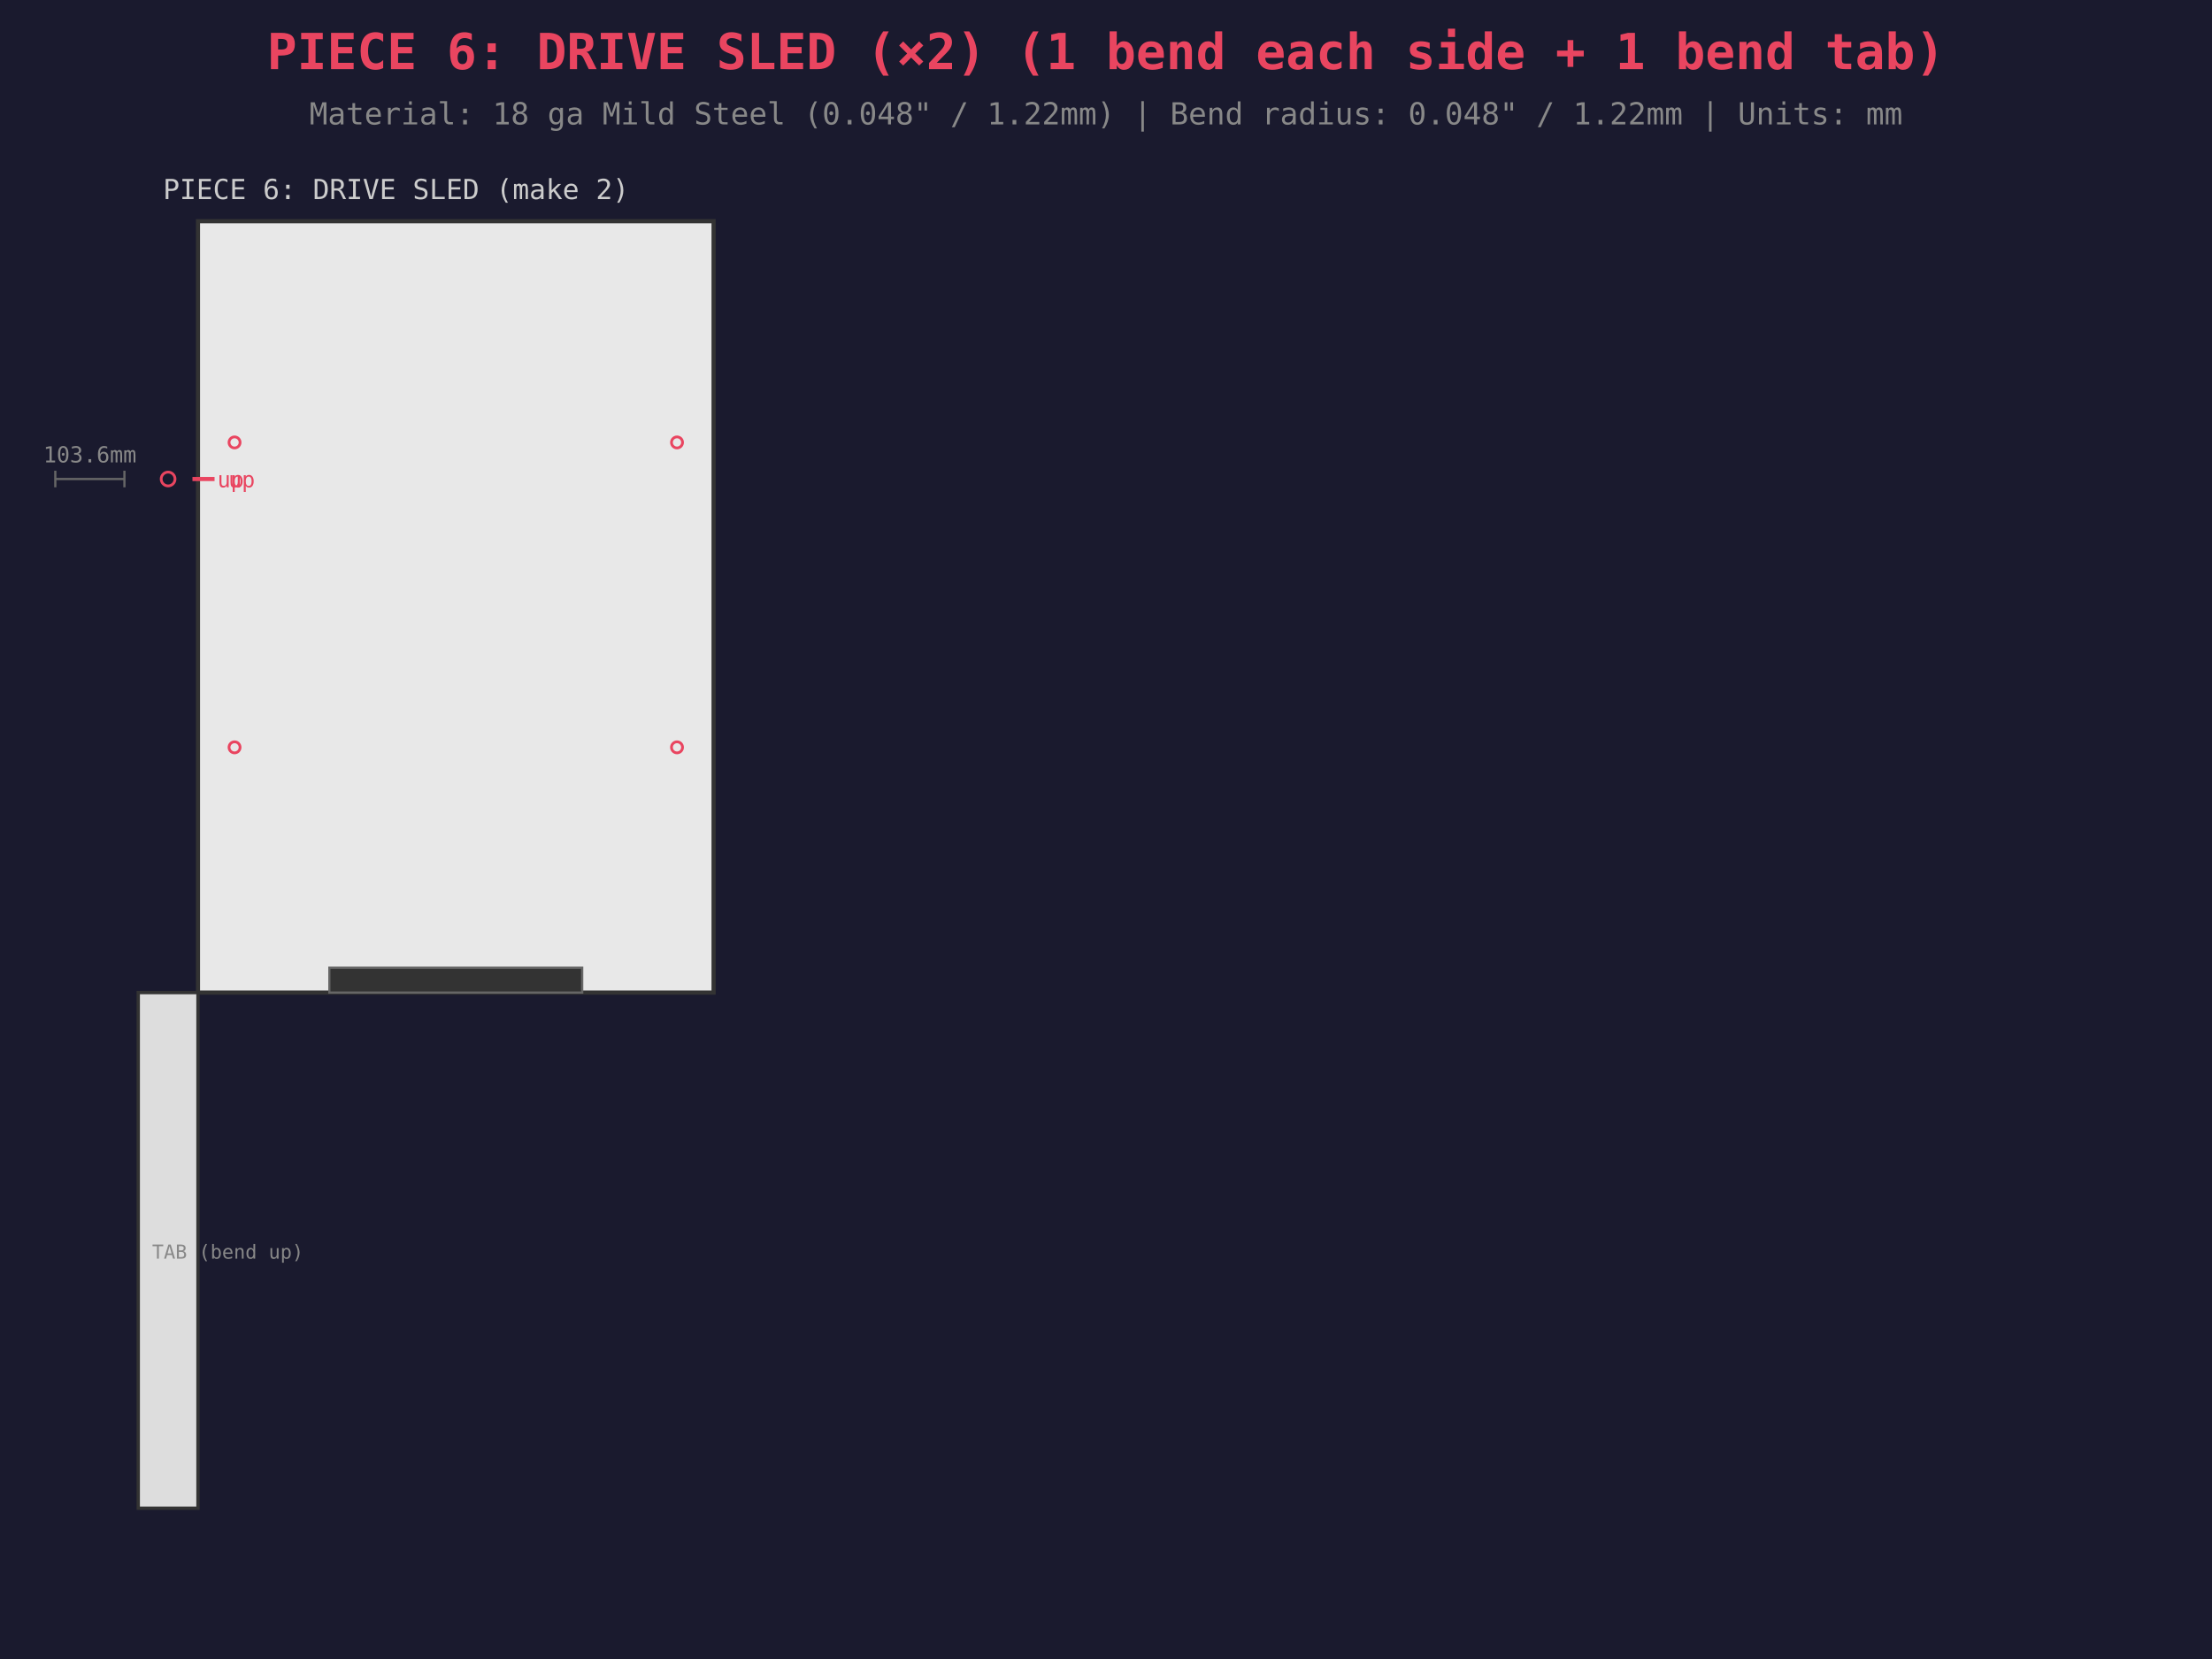
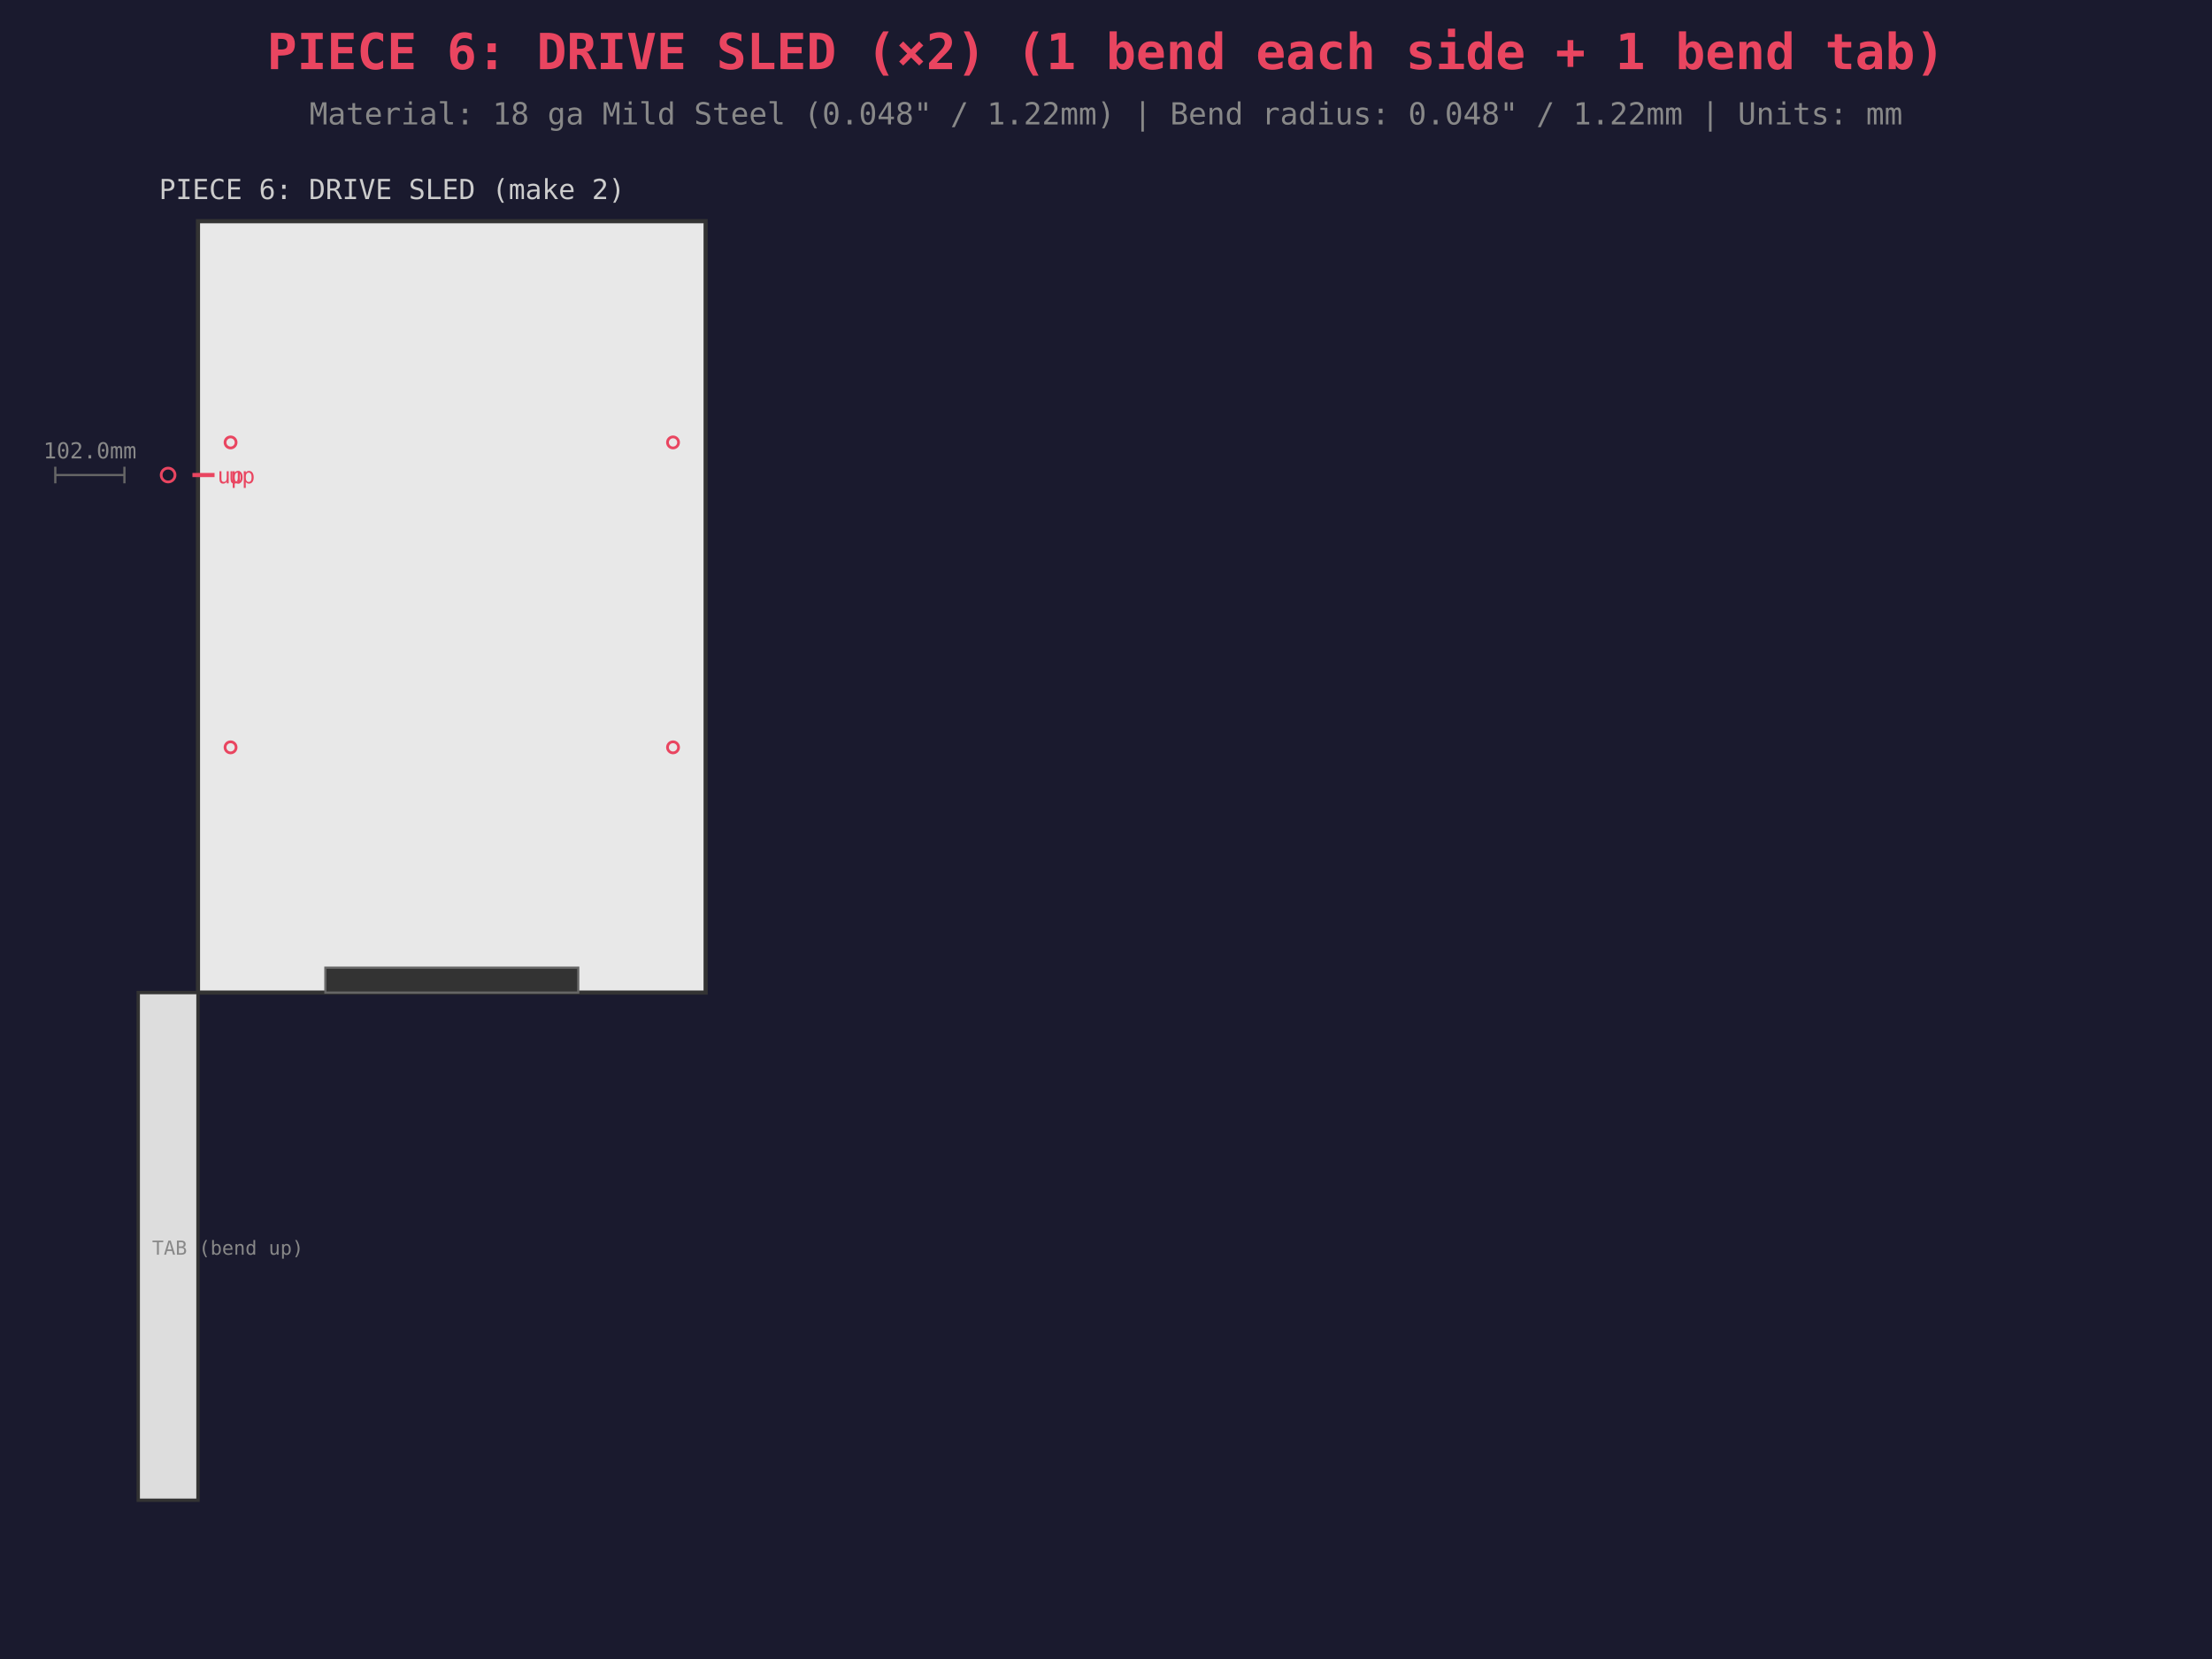
<svg xmlns="http://www.w3.org/2000/svg" viewBox="0 0 800 600" width="800mm" height="600mm">
  <rect width="800" height="600" fill="#1a1a2e" />
  <text x="400.0" y="25" fill="#e94560" font-size="18" text-anchor="middle" font-family="monospace" font-weight="bold">PIECE 6: DRIVE SLED (×2) (1 bend each side + 1 bend tab)</text>
  <text x="400.0" y="45" fill="#888" font-size="11" text-anchor="middle" font-family="monospace">Material: 18 ga Mild Steel (0.048" / 1.22mm)  |  Bend radius: 0.048" / 1.22mm  |  Units: mm</text>
-   <rect x="71.6" y="80" width="186.48" height="278.982" fill="#e8e8e8" stroke="#333" stroke-width="1.5" />
-   <text x="143.24" y="72" fill="#ccc" font-size="10" text-anchor="middle" font-family="monospace">PIECE 6: DRIVE SLED (make 2)</text>
-   <rect x="50" y="358.982" width="21.6" height="186.48" fill="#ddd" stroke="#333" stroke-width="1.2" />
-   <text x="55" y="455.222" fill="#888" font-size="7" font-family="monospace">TAB (bend up)</text>
-   <line x1="69.6" y1="173.24" x2="73.6" y2="173.24" stroke="#e94560" stroke-width="1.5" stroke-dasharray="6,4" />
-   <text x="78.6" y="176.24" fill="#e94560" font-size="8" font-family="monospace">up</text>
-   <line x1="73.6" y1="173.24" x2="77.6" y2="173.24" stroke="#e94560" stroke-width="1.5" stroke-dasharray="6,4" />
-   <text x="82.6" y="176.24" fill="#e94560" font-size="8" font-family="monospace">up</text>
-   <circle cx="84.83" cy="160.01" r="2.0" fill="none" stroke="#e94560" stroke-width="1" />
-   <circle cx="244.85" cy="160.01" r="2.0" fill="none" stroke="#e94560" stroke-width="1" />
-   <circle cx="84.83" cy="270.287" r="2.0" fill="none" stroke="#e94560" stroke-width="1" />
-   <circle cx="244.85" cy="270.287" r="2.0" fill="none" stroke="#e94560" stroke-width="1" />
-   <rect x="119.12" y="349.982" width="91.44" height="9.0" fill="#333" stroke="#666" stroke-width="0.8" />
-   <circle cx="60.8" cy="173.24" r="2.5" fill="none" stroke="#e94560" stroke-width="1" />
-   <line x1="20" y1="173.24" x2="45" y2="173.24" stroke="#666" stroke-width="0.8" />
-   <line x1="20" y1="170.24" x2="20" y2="176.24" stroke="#666" stroke-width="0.8" />
-   <line x1="45" y1="170.24" x2="45" y2="176.24" stroke="#666" stroke-width="0.8" />
-   <text x="32.5" y="167.24" fill="#888" font-size="8" text-anchor="middle" font-family="monospace">103.6mm</text>
+   <rect x="71.6" y="80" width="183.6" height="278.982" fill="#e8e8e8" stroke="#333" stroke-width="1.5" />
+   <text x="141.8" y="72" fill="#ccc" font-size="10" text-anchor="middle" font-family="monospace">PIECE 6: DRIVE SLED (make 2)</text>
+   <rect x="50" y="358.982" width="21.6" height="183.6" fill="#ddd" stroke="#333" stroke-width="1.2" />
+   <text x="55" y="453.782" fill="#888" font-size="7" font-family="monospace">TAB (bend up)</text>
+   <line x1="69.6" y1="171.8" x2="73.6" y2="171.8" stroke="#e94560" stroke-width="1.5" stroke-dasharray="6,4" />
+   <text x="78.6" y="174.8" fill="#e94560" font-size="8" font-family="monospace">up</text>
+   <line x1="73.6" y1="171.8" x2="77.6" y2="171.8" stroke="#e94560" stroke-width="1.5" stroke-dasharray="6,4" />
+   <text x="82.6" y="174.8" fill="#e94560" font-size="8" font-family="monospace">up</text>
+   <circle cx="83.39" cy="160.01" r="2.0" fill="none" stroke="#e94560" stroke-width="1" />
+   <circle cx="243.41" cy="160.01" r="2.0" fill="none" stroke="#e94560" stroke-width="1" />
+   <circle cx="83.39" cy="270.287" r="2.0" fill="none" stroke="#e94560" stroke-width="1" />
+   <circle cx="243.41" cy="270.287" r="2.0" fill="none" stroke="#e94560" stroke-width="1" />
+   <rect x="117.68" y="349.982" width="91.44" height="9.0" fill="#333" stroke="#666" stroke-width="0.8" />
+   <circle cx="60.8" cy="171.8" r="2.5" fill="none" stroke="#e94560" stroke-width="1" />
+   <line x1="20" y1="171.8" x2="45" y2="171.8" stroke="#666" stroke-width="0.8" />
+   <line x1="20" y1="168.8" x2="20" y2="174.8" stroke="#666" stroke-width="0.8" />
+   <line x1="45" y1="168.8" x2="45" y2="174.8" stroke="#666" stroke-width="0.8" />
+   <text x="32.5" y="165.8" fill="#888" font-size="8" text-anchor="middle" font-family="monospace">102.0mm</text>
</svg>
